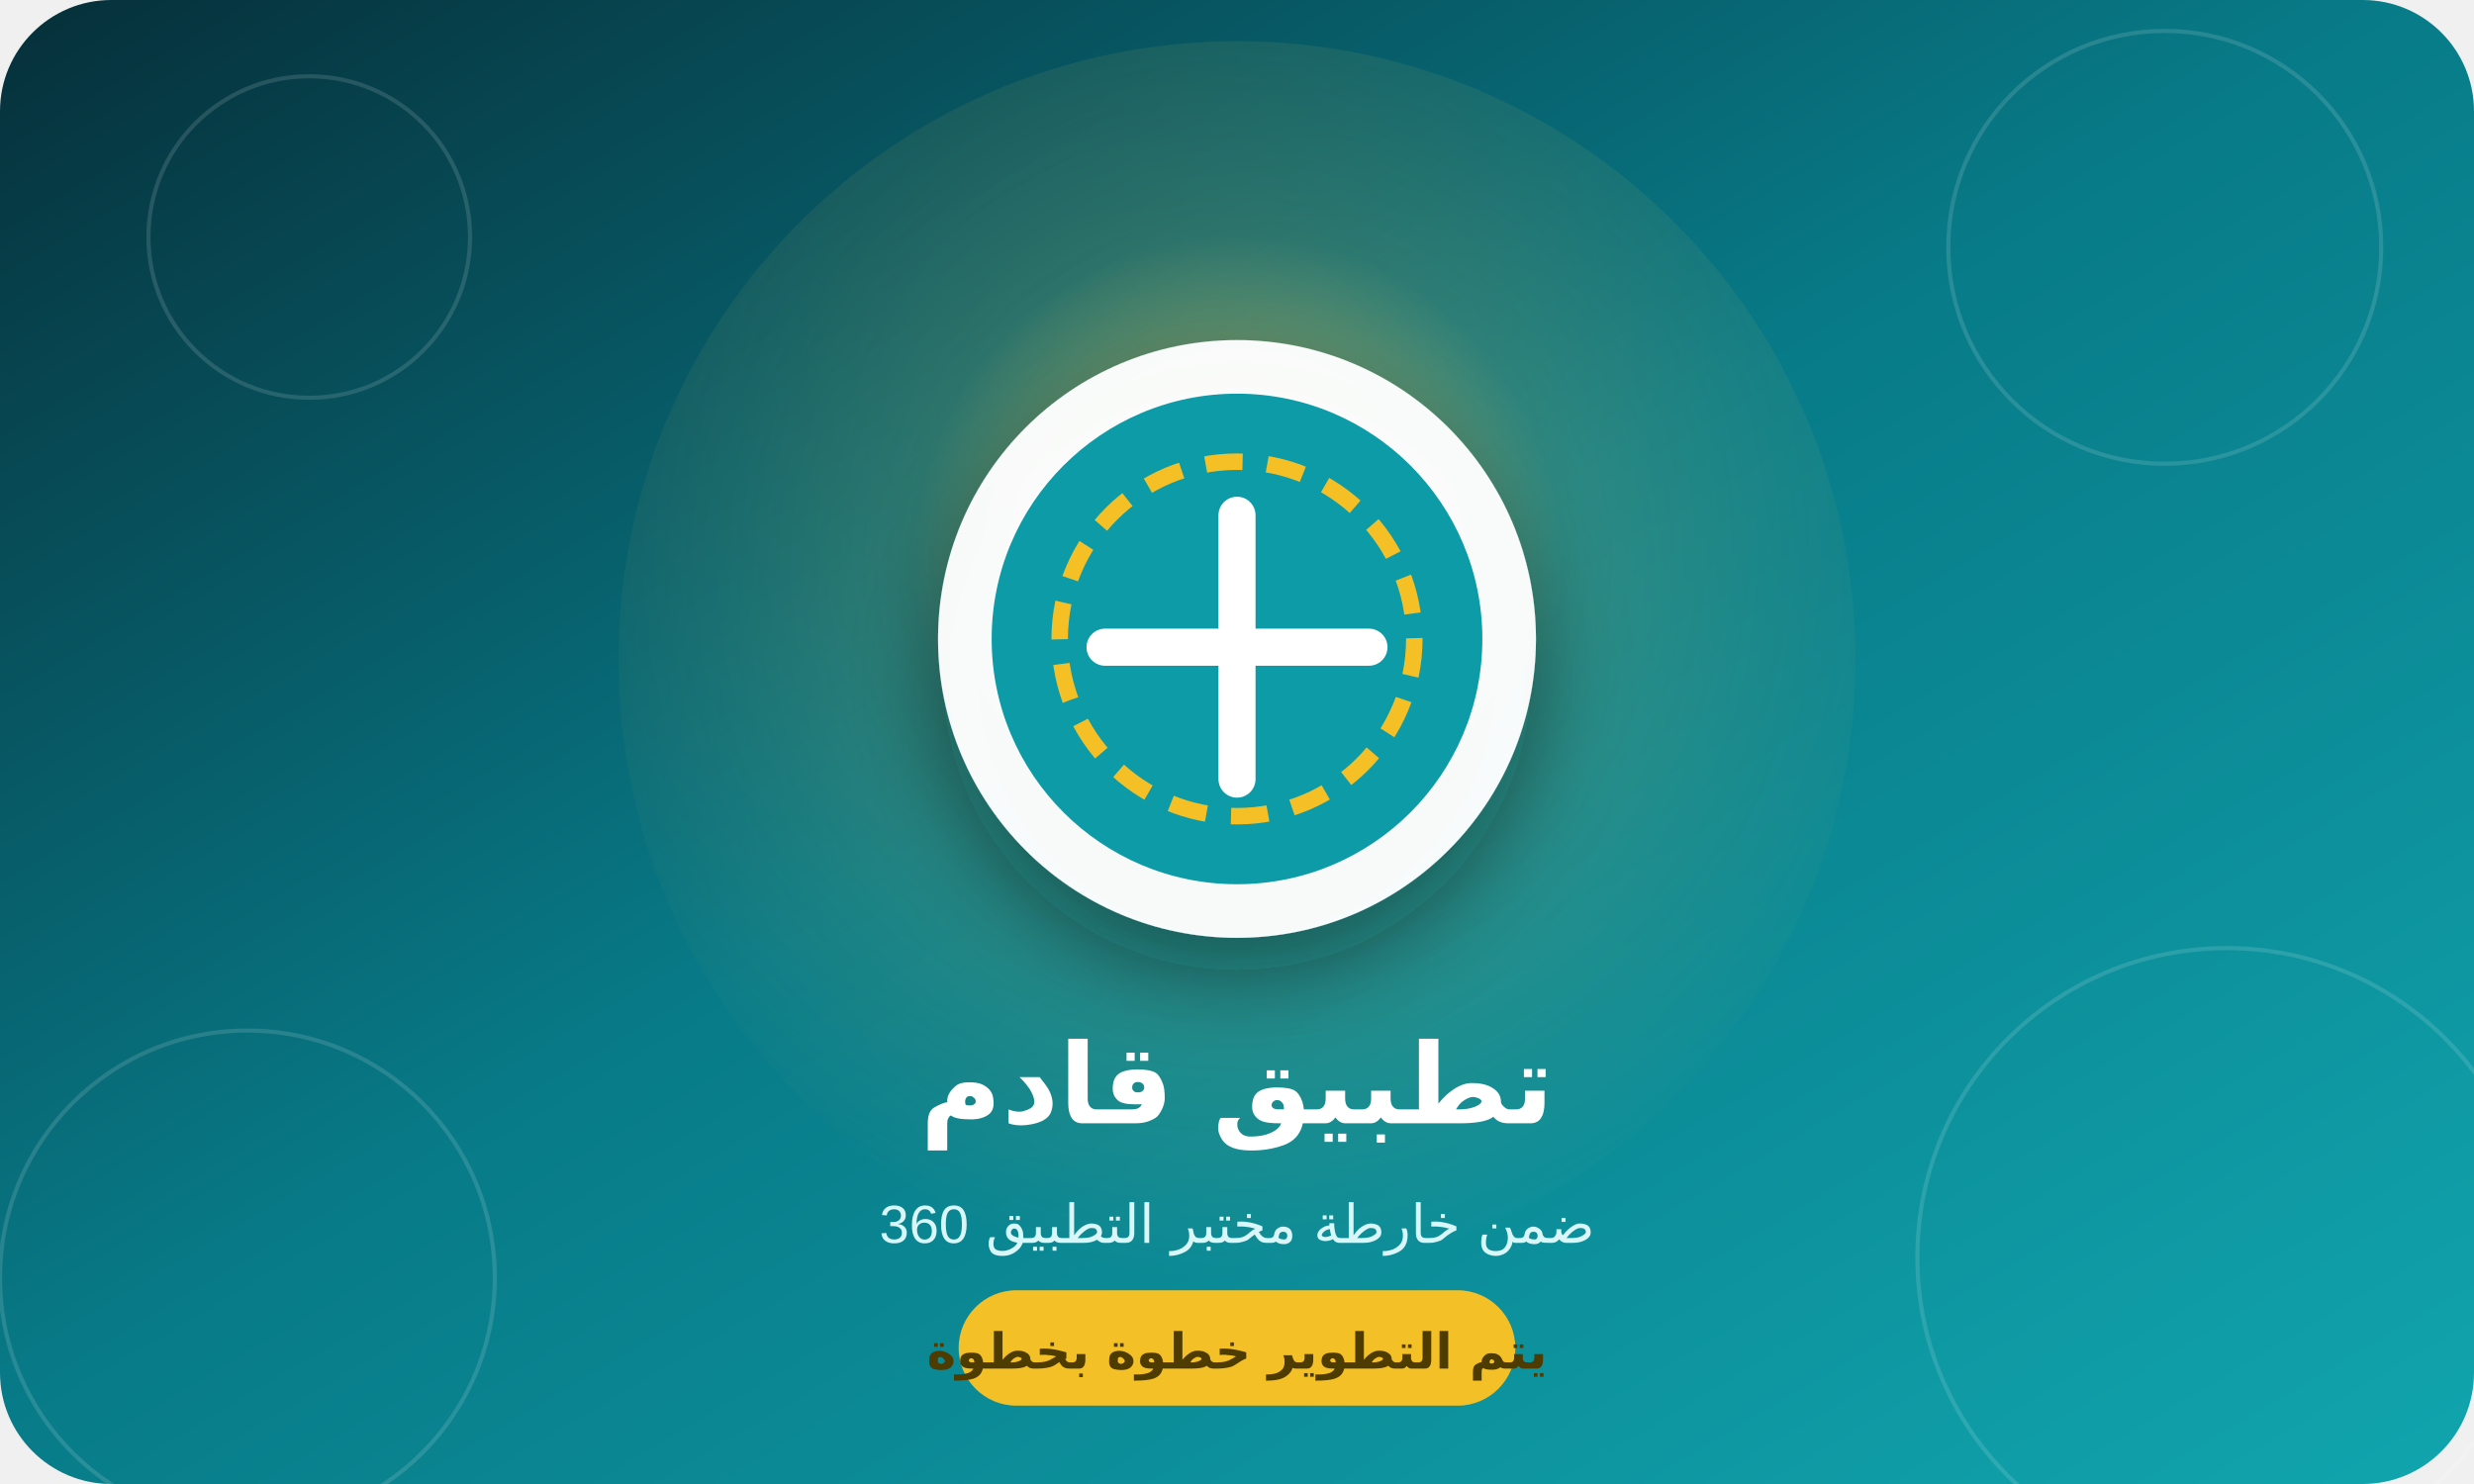
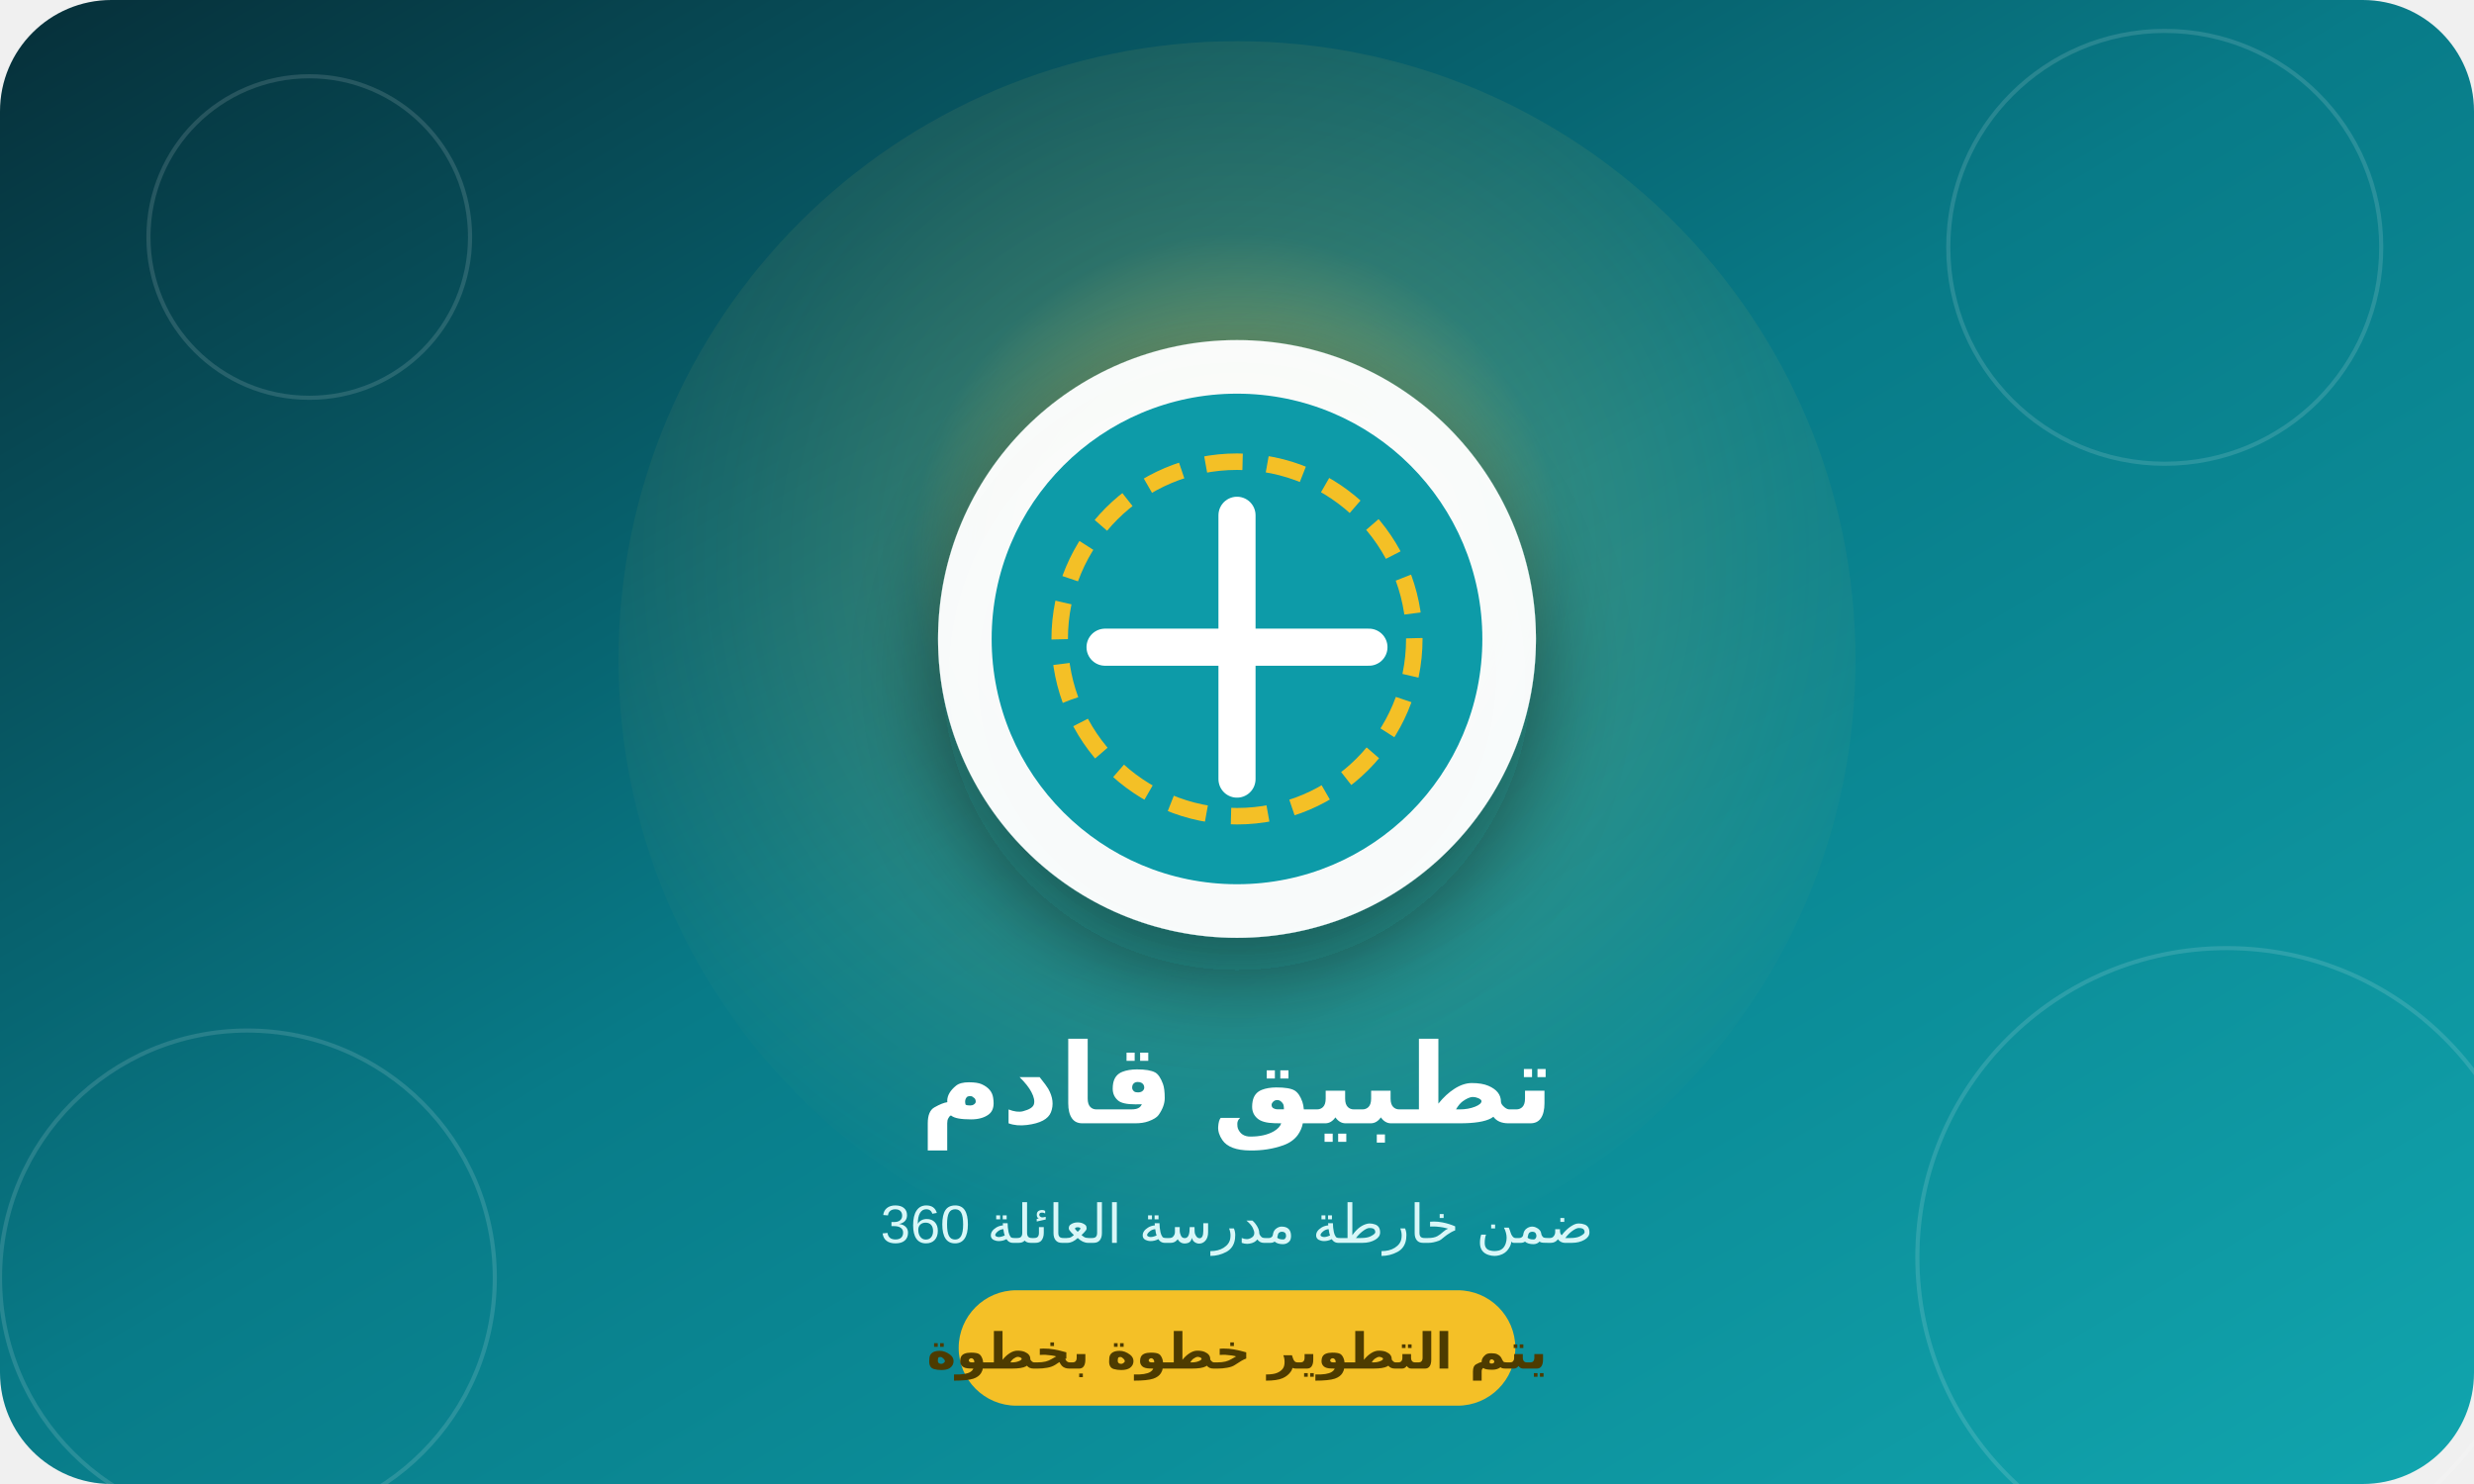
<svg xmlns="http://www.w3.org/2000/svg" viewBox="0 0 1200 720" role="img" aria-labelledby="t d">
  <defs>
    <linearGradient id="bg" x1="0" y1="0" x2="1" y2="1">
      <stop offset="0" stop-color="#062f39" />
      <stop offset="0.48" stop-color="#087b88" />
      <stop offset="1" stop-color="#11a5ae" />
    </linearGradient>
    <radialGradient id="glow" cx="50%" cy="42%" r="58%">
      <stop offset="0" stop-color="#ffd75b" stop-opacity=".78" />
      <stop offset=".45" stop-color="#ffd75b" stop-opacity=".15" />
      <stop offset="1" stop-color="#ffd75b" stop-opacity="0" />
    </radialGradient>
    <filter id="shadow" x="-30%" y="-30%" width="160%" height="160%">
      <feDropShadow dx="0" dy="18" stdDeviation="22" flood-color="#00151a" flood-opacity=".45" />
    </filter>
  </defs>
  <rect width="1200" height="720" rx="54" fill="url(#bg)" />
  <circle cx="600" cy="320" r="300" fill="url(#glow)" />
  <g opacity=".13" fill="none" stroke="#fff" stroke-width="2">
    <circle cx="150" cy="115" r="78" />
    <circle cx="1050" cy="120" r="105" />
    <circle cx="1080" cy="610" r="150" />
    <circle cx="120" cy="620" r="120" />
  </g>
  <g transform="translate(600 310)" filter="url(#shadow)">
    <circle r="145" fill="#ffffff" fill-opacity=".96" />
    <circle r="119" fill="#0a9ba8" />
    <path d="M-64 4h128M0-60v128" stroke="#fff" stroke-width="18" stroke-linecap="round" />
    <circle r="86" fill="none" stroke="#f4c027" stroke-width="8" stroke-dasharray="18 12" />
  </g>
  <g fill="#fff" text-anchor="middle" font-family="Tahoma,Arial,sans-serif">
    <text x="600" y="545" font-size="54" font-weight="700">تطبيق قادم</text>
-     <text x="600" y="603" font-size="26" fill="#d9f7f8">ضمن خارطة مختبر التطبيق 360</text>
+     <text x="600" y="603" font-size="26" fill="#d9f7f8">ضمن خارطة مدرسة العائلة 360</text>
  </g>
  <g transform="translate(600 654)">
    <rect x="-135" y="-28" width="270" height="56" rx="28" fill="#f4c027" />
    <text x="0" y="10" text-anchor="middle" font-family="Tahoma,Arial,sans-serif" font-size="24" font-weight="700" fill="#4d3b00">يتم التطوير خطوة بخطوة</text>
  </g>
</svg>
